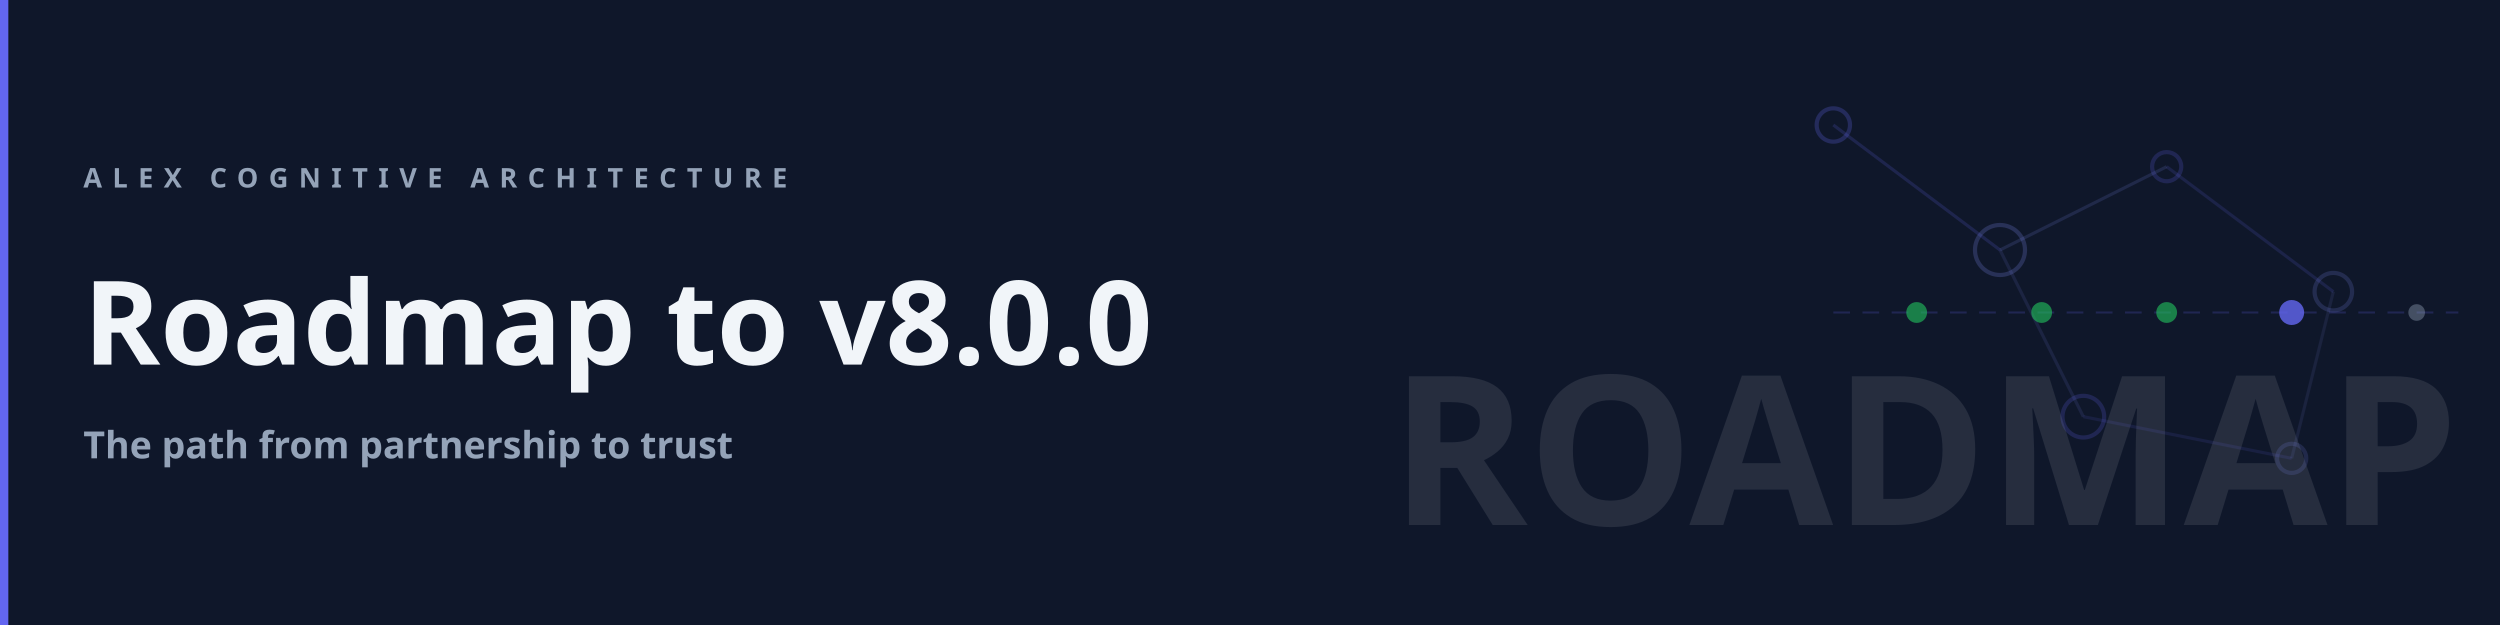
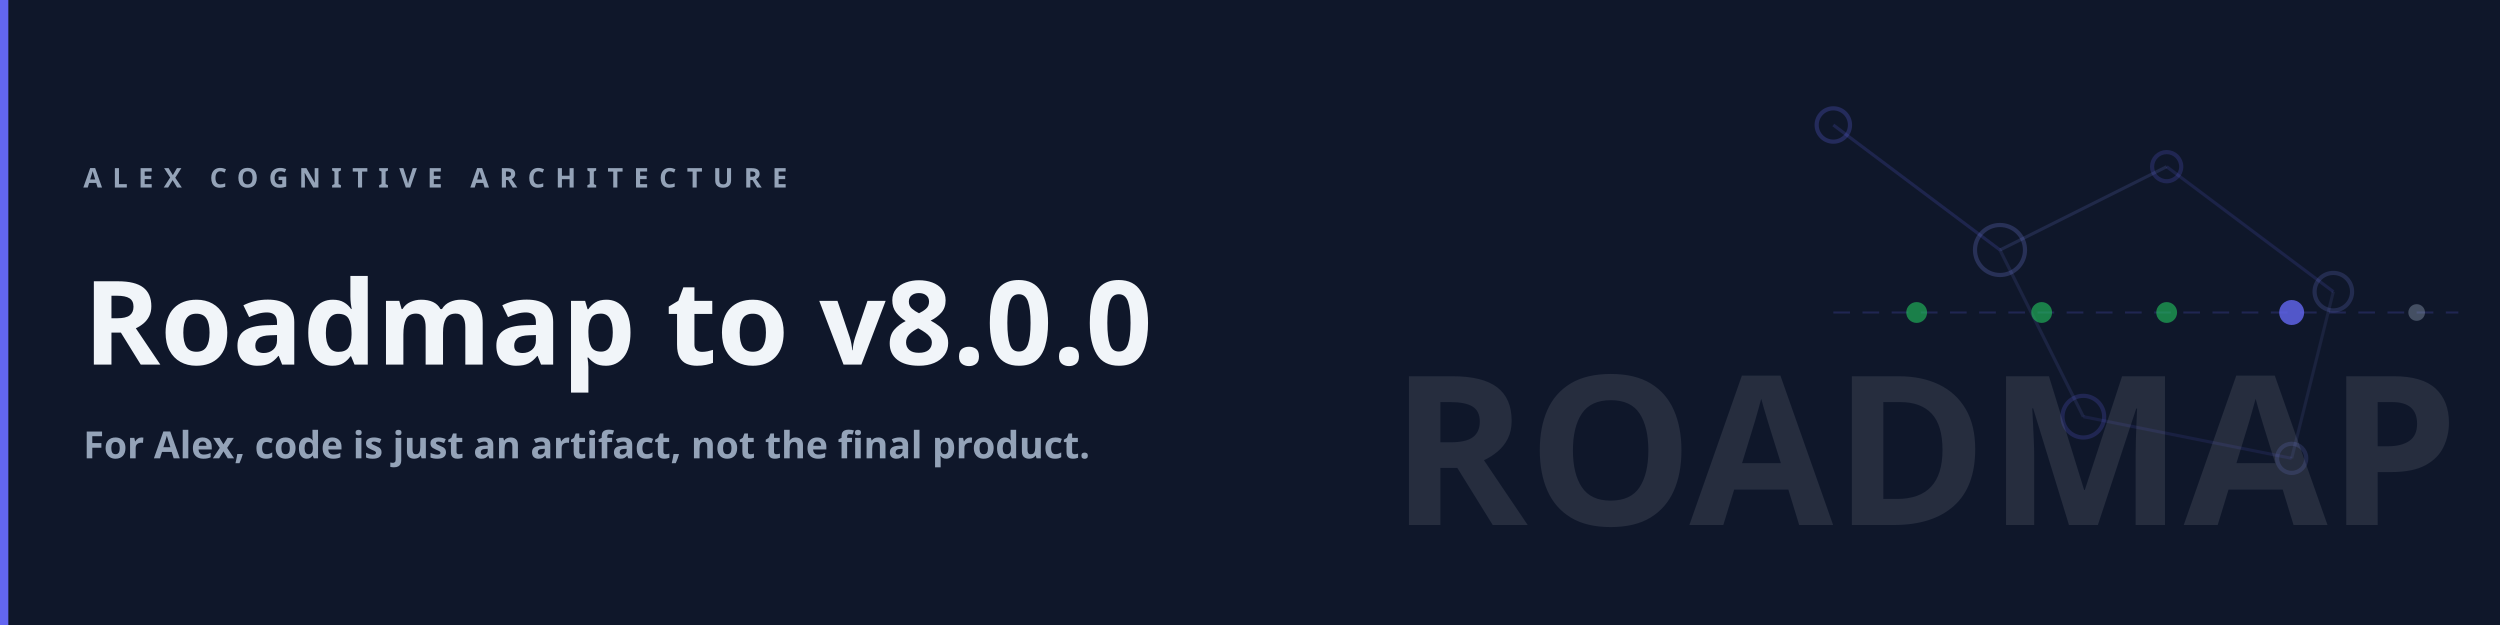
<svg xmlns="http://www.w3.org/2000/svg" viewBox="0 0 1200 300" width="1200" height="300">
  <rect width="1200" height="300" fill="#0f172a" />
  <rect x="0" y="0" width="4" height="300" fill="#6366f1" />
  <text x="1180" y="252" font-family="'Segoe UI', system-ui, sans-serif" font-size="100" font-weight="800" fill="#f1f5f9" opacity="0.10" text-anchor="end">ROADMAP</text>
  <line x1="880" y1="60" x2="960" y2="120" stroke="#6366f1" stroke-width="1.5" opacity="0.18" />
  <line x1="960" y1="120" x2="1040" y2="80" stroke="#818cf8" stroke-width="1.5" opacity="0.15" />
  <line x1="1040" y1="80" x2="1120" y2="140" stroke="#6366f1" stroke-width="1.5" opacity="0.15" />
  <line x1="960" y1="120" x2="1000" y2="200" stroke="#818cf8" stroke-width="1.5" opacity="0.12" />
  <line x1="1000" y1="200" x2="1100" y2="220" stroke="#6366f1" stroke-width="1.5" opacity="0.12" />
  <line x1="1120" y1="140" x2="1100" y2="220" stroke="#818cf8" stroke-width="1.5" opacity="0.10" />
  <line x1="880" y1="150" x2="1180" y2="150" stroke="#6366f1" stroke-width="1" stroke-dasharray="8 6" opacity="0.20" />
  <circle cx="920" cy="150" r="5" fill="#22c55e" opacity="0.6" />
  <circle cx="980" cy="150" r="5" fill="#22c55e" opacity="0.6" />
  <circle cx="1040" cy="150" r="5" fill="#22c55e" opacity="0.6" />
  <circle cx="1100" cy="150" r="6" fill="#6366f1" opacity="0.8" />
  <circle cx="1160" cy="150" r="4" fill="#94a3b8" opacity="0.4" />
  <circle cx="880" cy="60" r="8" fill="none" stroke="#6366f1" stroke-width="2" opacity="0.25" />
  <circle cx="960" cy="120" r="12" fill="none" stroke="#818cf8" stroke-width="2" opacity="0.22" />
  <circle cx="1040" cy="80" r="7" fill="none" stroke="#6366f1" stroke-width="2" opacity="0.20" />
  <circle cx="1120" cy="140" r="9" fill="none" stroke="#818cf8" stroke-width="2" opacity="0.18" />
  <circle cx="1000" cy="200" r="10" fill="none" stroke="#6366f1" stroke-width="2" opacity="0.20" />
  <circle cx="1100" cy="220" r="7" fill="none" stroke="#818cf8" stroke-width="2" opacity="0.16" />
  <text x="40" y="90" font-family="'Segoe UI', system-ui, sans-serif" font-size="13" font-weight="700" fill="#94a3b8" letter-spacing="5">ALEX COGNITIVE ARCHITECTURE</text>
  <text x="40" y="175" font-family="'Segoe UI', system-ui, sans-serif" font-size="56" font-weight="700" fill="#f1f5f9">Roadmap to v8.0.0</text>
-   <text x="40" y="220" font-family="'Segoe UI', system-ui, sans-serif" font-size="18" font-weight="600" fill="#94a3b8">The path from partnership to trust</text>
+   <text x="40" y="220" font-family="'Segoe UI', system-ui, sans-serif" font-size="18" font-weight="600" fill="#94a3b8">For Alex, code is just an artifact, not the final product.</text>
</svg>
